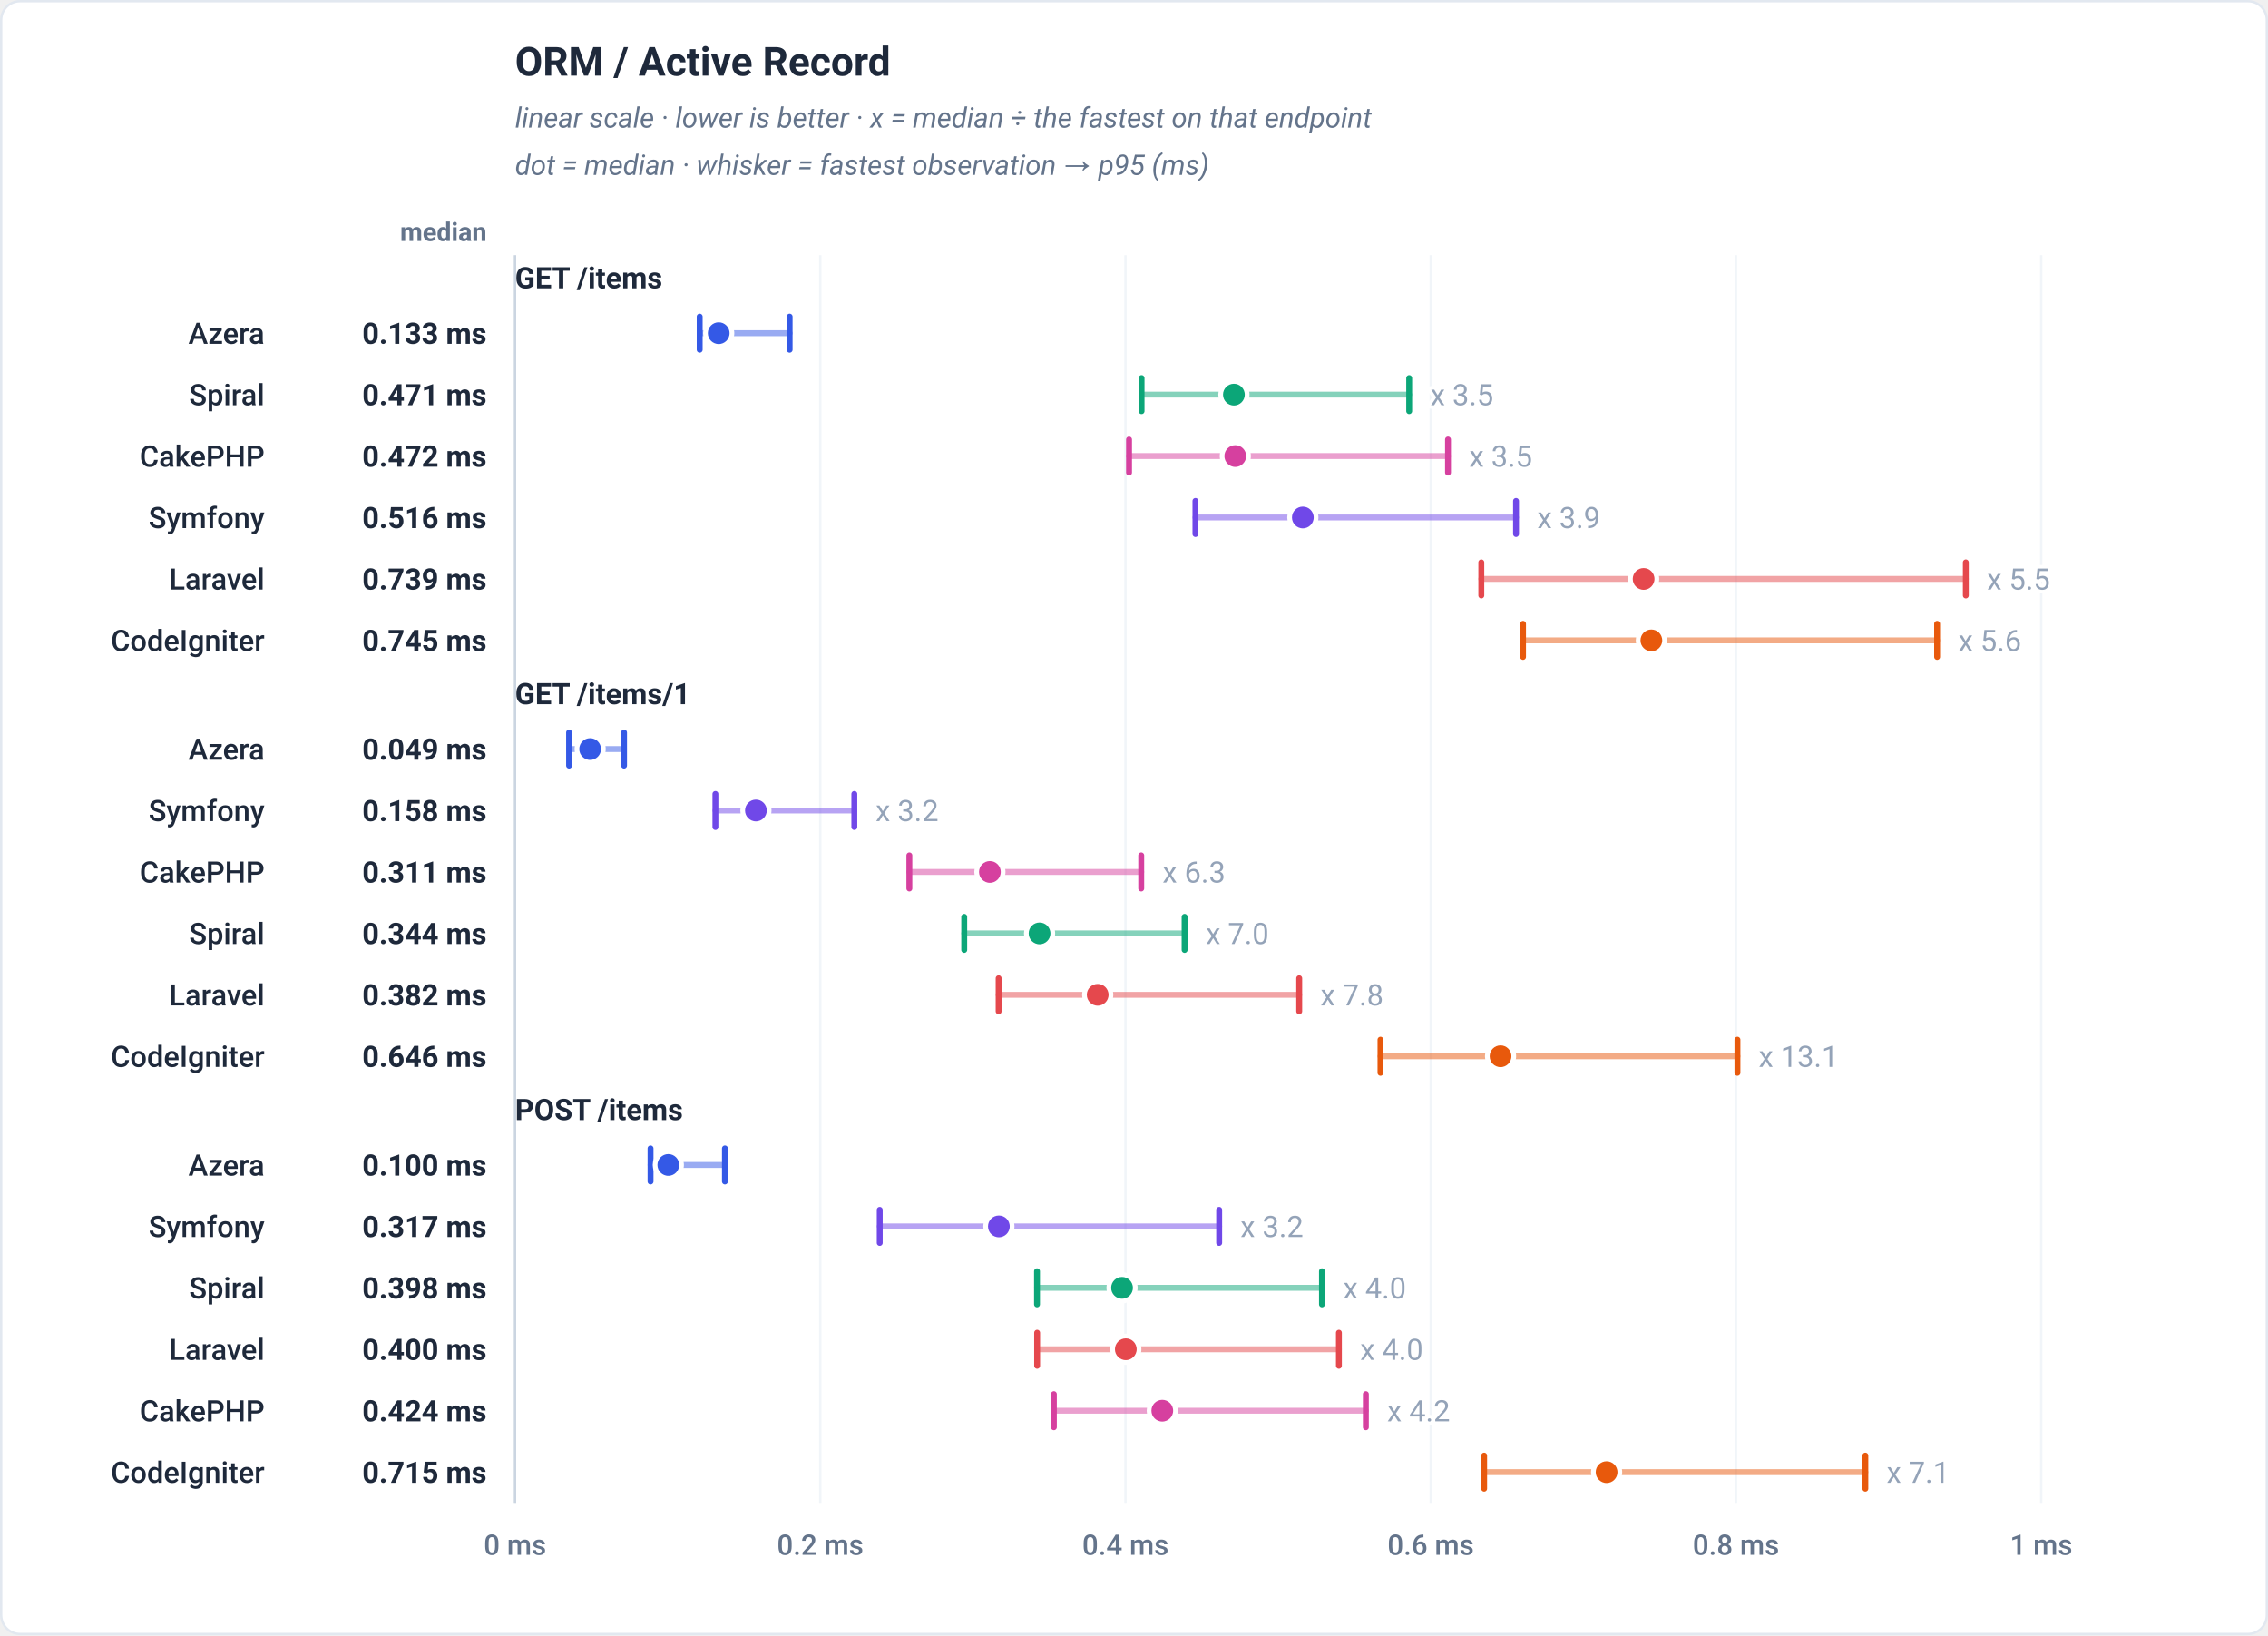
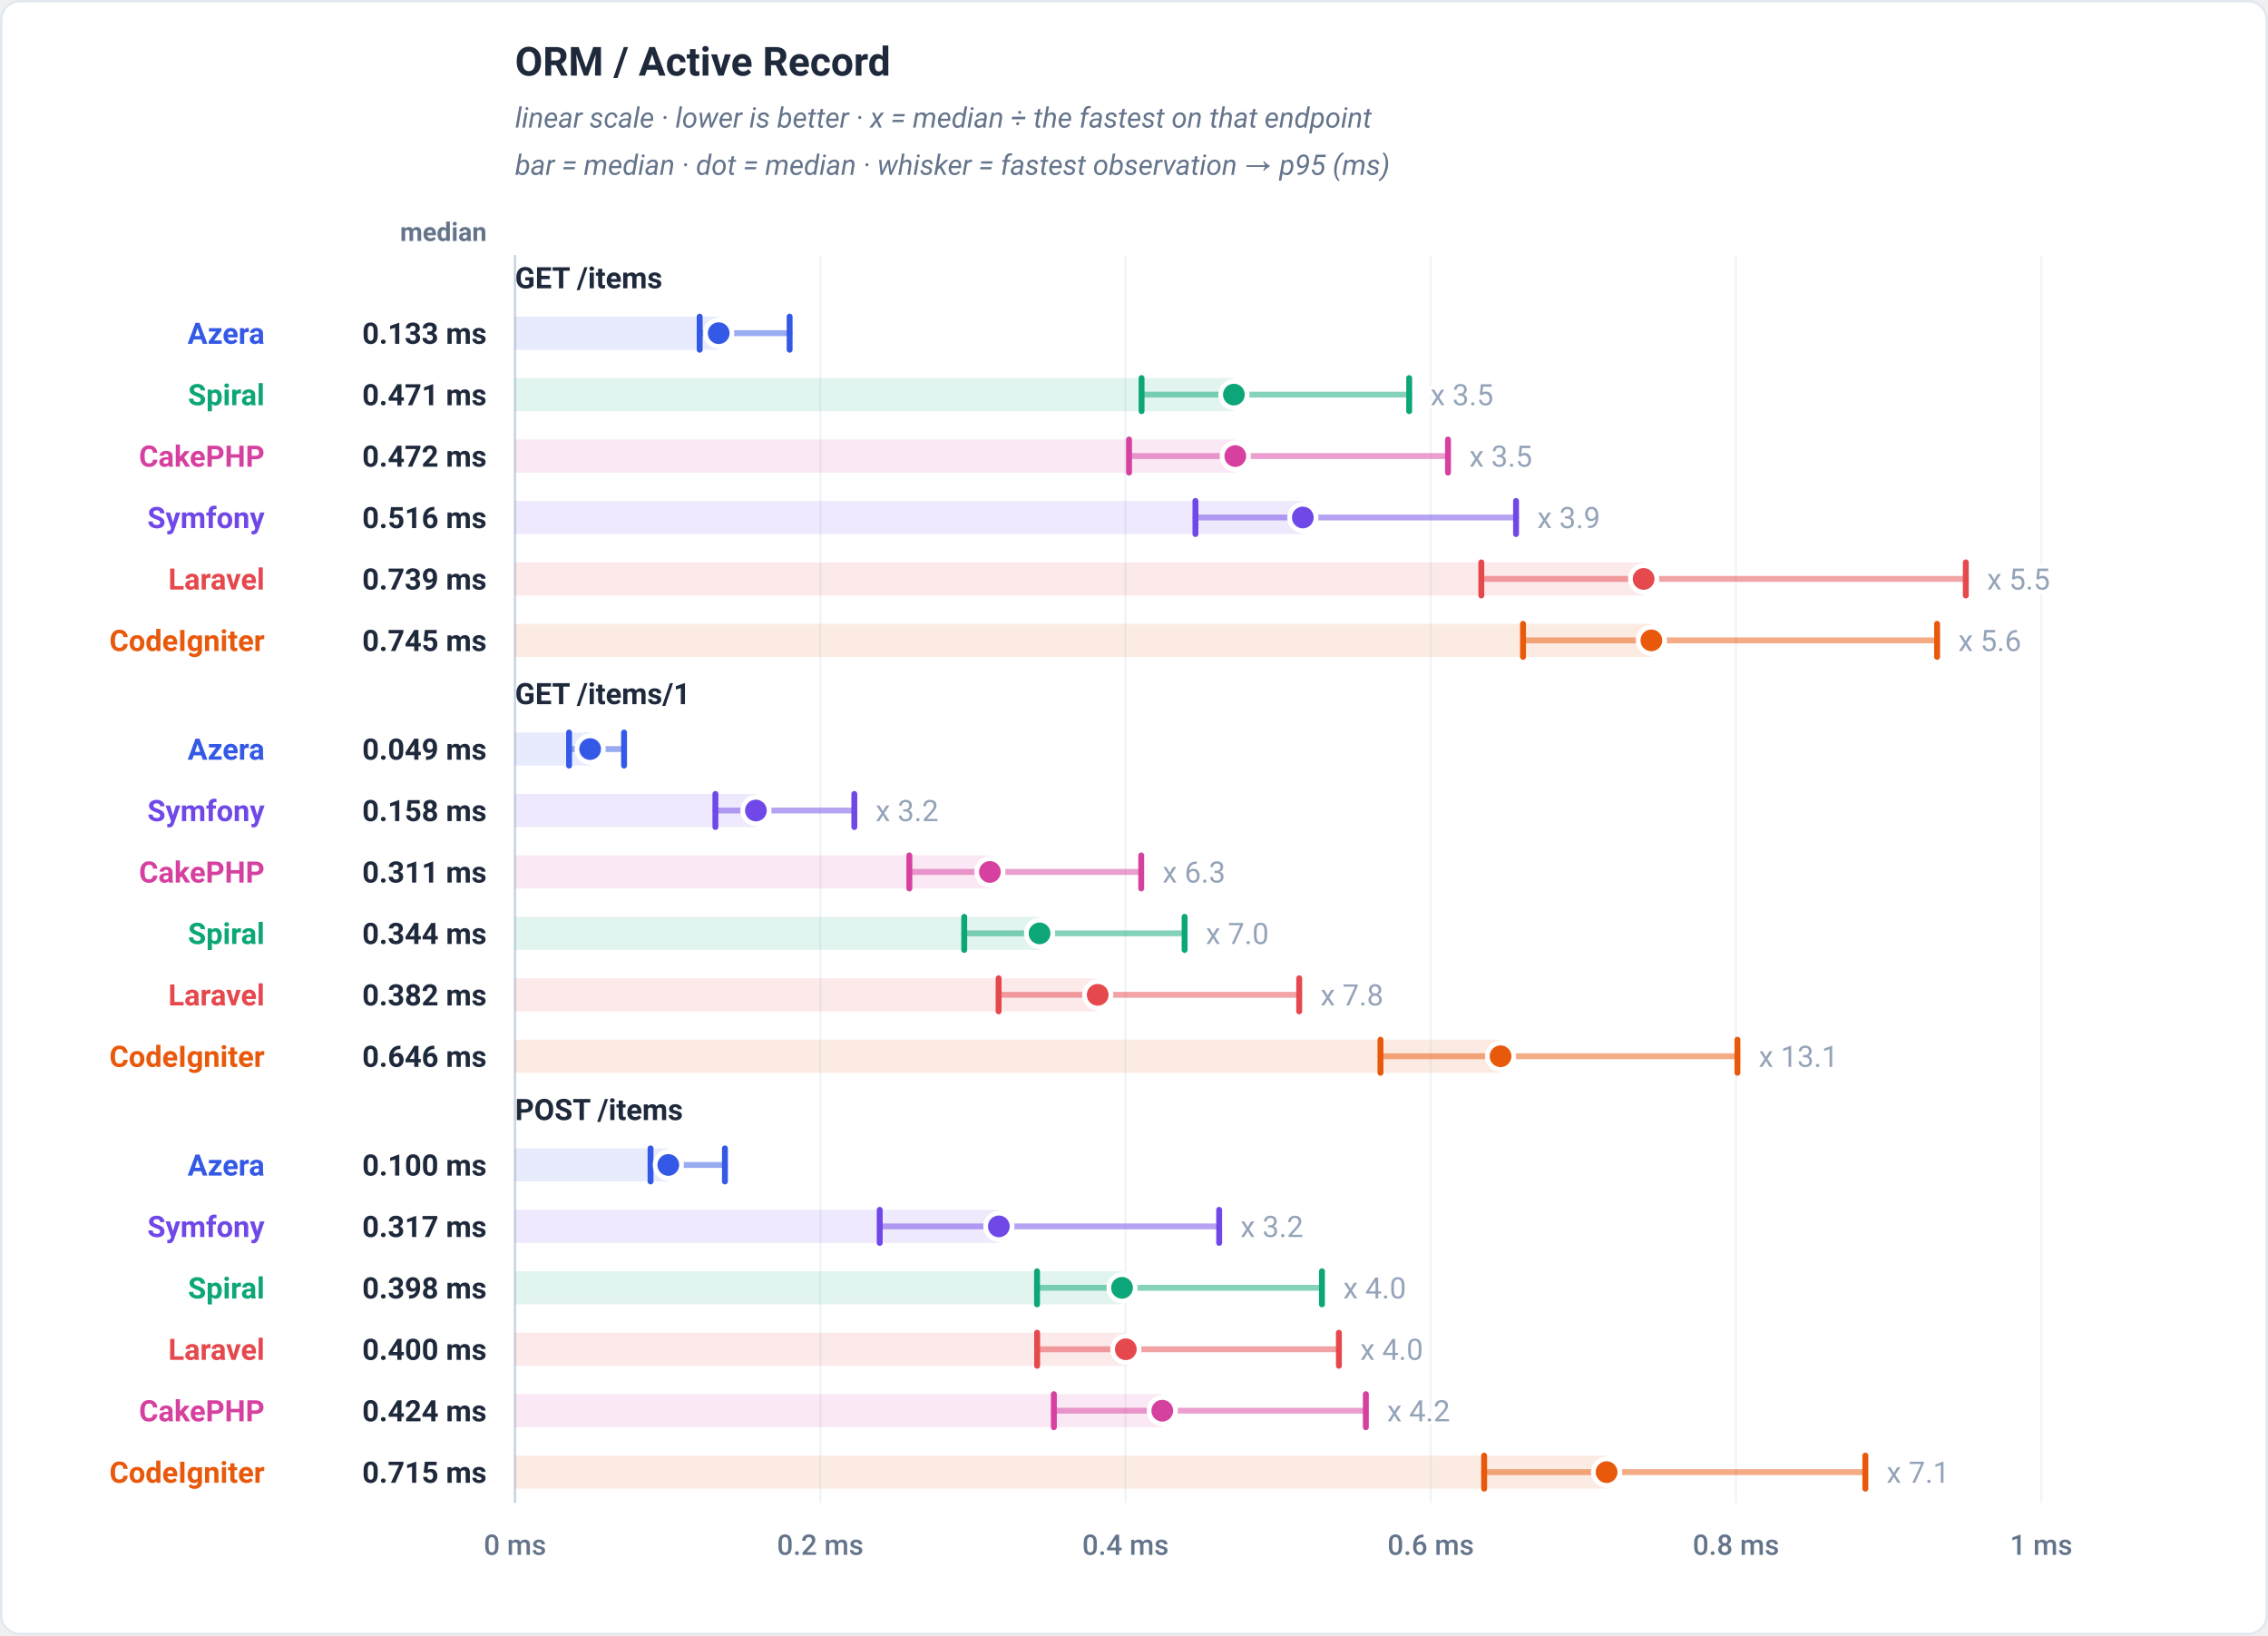
<svg xmlns="http://www.w3.org/2000/svg" viewBox="0 0 960 692" width="960" height="692" role="img" font-family="-apple-system,BlinkMacSystemFont,'Segoe UI',Roboto,Helvetica,Arial,sans-serif">
  <rect x="0.5" y="0.5" width="959" height="691" rx="8" fill="#ffffff" stroke="#e2e8f0" />
  <text x="218" y="32" font-family="-apple-system,BlinkMacSystemFont,'Segoe UI',Roboto,Helvetica,Arial,sans-serif" font-size="17" font-weight="700" fill="#1e293b" text-anchor="start">ORM / Active Record</text>
  <text x="218" y="54" font-family="-apple-system,BlinkMacSystemFont,'Segoe UI',Roboto,Helvetica,Arial,sans-serif" font-size="12" font-weight="400" fill="#64748b" text-anchor="start" font-style="italic">linear scale · lower is better · x = median ÷ the fastest on that endpoint</text>
-   <text x="218" y="74" font-family="-apple-system,BlinkMacSystemFont,'Segoe UI',Roboto,Helvetica,Arial,sans-serif" font-size="12" font-weight="400" fill="#64748b" text-anchor="start" font-style="italic">dot = median · whisker = fastest observation → p95 (ms)</text>
+   <text x="218" y="74" font-family="-apple-system,BlinkMacSystemFont,'Segoe UI',Roboto,Helvetica,Arial,sans-serif" font-size="12" font-weight="400" fill="#64748b" text-anchor="start" font-style="italic">bar = median · dot = median · whisker = fastest observation → p95 (ms)</text>
  <text x="206" y="102" font-family="-apple-system,BlinkMacSystemFont,'Segoe UI',Roboto,Helvetica,Arial,sans-serif" font-size="11" font-weight="600" fill="#64748b" text-anchor="end">median</text>
  <line x1="218" y1="108" x2="218" y2="636" stroke="#f1f5f9" stroke-width="1" />
  <text x="218" y="658" font-family="-apple-system,BlinkMacSystemFont,'Segoe UI',Roboto,Helvetica,Arial,sans-serif" font-size="12" font-weight="500" fill="#64748b" text-anchor="middle">0 ms</text>
  <line x1="347.2" y1="108" x2="347.2" y2="636" stroke="#f1f5f9" stroke-width="1" />
  <text x="347.2" y="658" font-family="-apple-system,BlinkMacSystemFont,'Segoe UI',Roboto,Helvetica,Arial,sans-serif" font-size="12" font-weight="500" fill="#64748b" text-anchor="middle">0.2 ms</text>
  <line x1="476.4" y1="108" x2="476.4" y2="636" stroke="#f1f5f9" stroke-width="1" />
  <text x="476.4" y="658" font-family="-apple-system,BlinkMacSystemFont,'Segoe UI',Roboto,Helvetica,Arial,sans-serif" font-size="12" font-weight="500" fill="#64748b" text-anchor="middle">0.4 ms</text>
  <line x1="605.6" y1="108" x2="605.6" y2="636" stroke="#f1f5f9" stroke-width="1" />
  <text x="605.6" y="658" font-family="-apple-system,BlinkMacSystemFont,'Segoe UI',Roboto,Helvetica,Arial,sans-serif" font-size="12" font-weight="500" fill="#64748b" text-anchor="middle">0.6 ms</text>
  <line x1="734.8" y1="108" x2="734.8" y2="636" stroke="#f1f5f9" stroke-width="1" />
  <text x="734.8" y="658" font-family="-apple-system,BlinkMacSystemFont,'Segoe UI',Roboto,Helvetica,Arial,sans-serif" font-size="12" font-weight="500" fill="#64748b" text-anchor="middle">0.8 ms</text>
  <line x1="864" y1="108" x2="864" y2="636" stroke="#f1f5f9" stroke-width="1" />
  <text x="864" y="658" font-family="-apple-system,BlinkMacSystemFont,'Segoe UI',Roboto,Helvetica,Arial,sans-serif" font-size="12" font-weight="500" fill="#64748b" text-anchor="middle">1 ms</text>
  <line x1="218" y1="108" x2="218" y2="636" stroke="#cbd5e1" stroke-width="1" />
  <text x="218" y="122" font-family="-apple-system,BlinkMacSystemFont,'Segoe UI',Roboto,Helvetica,Arial,sans-serif" font-size="12.5" font-weight="700" fill="#1e293b" text-anchor="start">GET /items</text>
-   <line x1="296.16" y1="141" x2="334.23" y2="141" stroke="#3459e6" stroke-width="2.5" stroke-linecap="round" stroke-opacity="0.5" />
+   <rect x="218" y="134" width="86.21" height="14" fill="#3459e6" fill-opacity="0.12" />
+   <line x1="296.16" y1="141" x2="334.23" y2="141" stroke="#3459e6" stroke-width="2.5" stroke-linecap="round" opacity="0.5" />
  <line x1="296.16" y1="134" x2="296.16" y2="148" stroke="#3459e6" stroke-width="2.5" stroke-linecap="round" />
  <line x1="334.23" y1="134" x2="334.23" y2="148" stroke="#3459e6" stroke-width="2.5" stroke-linecap="round" />
  <circle cx="304.21" cy="141" r="5.6" fill="#3459e6" stroke="#ffffff" stroke-width="2" />
-   <text x="112" y="145.5" font-family="-apple-system,BlinkMacSystemFont,'Segoe UI',Roboto,Helvetica,Arial,sans-serif" font-size="12.5" font-weight="500" fill="#1e293b" text-anchor="end">Azera</text>
+   <text x="112" y="145.5" font-family="-apple-system,BlinkMacSystemFont,'Segoe UI',Roboto,Helvetica,Arial,sans-serif" font-size="12.5" font-weight="700" fill="#3459e6" text-anchor="end">Azera</text>
  <text x="206" y="145.5" font-family="-apple-system,BlinkMacSystemFont,'Segoe UI',Roboto,Helvetica,Arial,sans-serif" font-size="12.5" font-weight="700" fill="#1e293b" text-anchor="end">0.133 ms</text>
-   <line x1="483.2" y1="167" x2="596.48" y2="167" stroke="#0ca678" stroke-width="2.5" stroke-linecap="round" stroke-opacity="0.5" />
+   <rect x="218" y="160" width="304.28" height="14" fill="#0ca678" fill-opacity="0.12" />
+   <line x1="483.2" y1="167" x2="596.48" y2="167" stroke="#0ca678" stroke-width="2.5" stroke-linecap="round" opacity="0.5" />
  <line x1="483.2" y1="160" x2="483.2" y2="174" stroke="#0ca678" stroke-width="2.5" stroke-linecap="round" />
  <line x1="596.48" y1="160" x2="596.48" y2="174" stroke="#0ca678" stroke-width="2.5" stroke-linecap="round" />
  <circle cx="522.28" cy="167" r="5.6" fill="#0ca678" stroke="#ffffff" stroke-width="2" />
  <text x="605.48" y="171.5" font-family="-apple-system,BlinkMacSystemFont,'Segoe UI',Roboto,Helvetica,Arial,sans-serif" font-size="12.5" font-weight="400" fill="#94a3b8" text-anchor="start" stroke="#ffffff" stroke-width="3" paint-order="stroke" stroke-linejoin="round">x 3.5</text>
-   <text x="112" y="171.5" font-family="-apple-system,BlinkMacSystemFont,'Segoe UI',Roboto,Helvetica,Arial,sans-serif" font-size="12.5" font-weight="500" fill="#1e293b" text-anchor="end">Spiral</text>
+   <text x="112" y="171.5" font-family="-apple-system,BlinkMacSystemFont,'Segoe UI',Roboto,Helvetica,Arial,sans-serif" font-size="12.5" font-weight="700" fill="#0ca678" text-anchor="end">Spiral</text>
  <text x="206" y="171.5" font-family="-apple-system,BlinkMacSystemFont,'Segoe UI',Roboto,Helvetica,Arial,sans-serif" font-size="12.5" font-weight="700" fill="#1e293b" text-anchor="end">0.471 ms</text>
-   <line x1="477.9" y1="193" x2="612.91" y2="193" stroke="#d6409f" stroke-width="2.5" stroke-linecap="round" stroke-opacity="0.5" />
+   <rect x="218" y="186" width="304.87" height="14" fill="#d6409f" fill-opacity="0.12" />
+   <line x1="477.9" y1="193" x2="612.91" y2="193" stroke="#d6409f" stroke-width="2.5" stroke-linecap="round" opacity="0.5" />
  <line x1="477.9" y1="186" x2="477.9" y2="200" stroke="#d6409f" stroke-width="2.5" stroke-linecap="round" />
  <line x1="612.91" y1="186" x2="612.91" y2="200" stroke="#d6409f" stroke-width="2.5" stroke-linecap="round" />
  <circle cx="522.87" cy="193" r="5.6" fill="#d6409f" stroke="#ffffff" stroke-width="2" />
  <text x="621.91" y="197.5" font-family="-apple-system,BlinkMacSystemFont,'Segoe UI',Roboto,Helvetica,Arial,sans-serif" font-size="12.5" font-weight="400" fill="#94a3b8" text-anchor="start" stroke="#ffffff" stroke-width="3" paint-order="stroke" stroke-linejoin="round">x 3.5</text>
-   <text x="112" y="197.5" font-family="-apple-system,BlinkMacSystemFont,'Segoe UI',Roboto,Helvetica,Arial,sans-serif" font-size="12.5" font-weight="500" fill="#1e293b" text-anchor="end">CakePHP</text>
+   <text x="112" y="197.5" font-family="-apple-system,BlinkMacSystemFont,'Segoe UI',Roboto,Helvetica,Arial,sans-serif" font-size="12.5" font-weight="700" fill="#d6409f" text-anchor="end">CakePHP</text>
  <text x="206" y="197.5" font-family="-apple-system,BlinkMacSystemFont,'Segoe UI',Roboto,Helvetica,Arial,sans-serif" font-size="12.5" font-weight="700" fill="#1e293b" text-anchor="end">0.472 ms</text>
-   <line x1="506.01" y1="219" x2="641.71" y2="219" stroke="#7048e8" stroke-width="2.5" stroke-linecap="round" stroke-opacity="0.5" />
+   <rect x="218" y="212" width="333.46" height="14" fill="#7048e8" fill-opacity="0.12" />
+   <line x1="506.01" y1="219" x2="641.71" y2="219" stroke="#7048e8" stroke-width="2.5" stroke-linecap="round" opacity="0.5" />
  <line x1="506.01" y1="212" x2="506.01" y2="226" stroke="#7048e8" stroke-width="2.5" stroke-linecap="round" />
  <line x1="641.71" y1="212" x2="641.71" y2="226" stroke="#7048e8" stroke-width="2.5" stroke-linecap="round" />
  <circle cx="551.46" cy="219" r="5.6" fill="#7048e8" stroke="#ffffff" stroke-width="2" />
  <text x="650.71" y="223.5" font-family="-apple-system,BlinkMacSystemFont,'Segoe UI',Roboto,Helvetica,Arial,sans-serif" font-size="12.5" font-weight="400" fill="#94a3b8" text-anchor="start" stroke="#ffffff" stroke-width="3" paint-order="stroke" stroke-linejoin="round">x 3.9</text>
-   <text x="112" y="223.5" font-family="-apple-system,BlinkMacSystemFont,'Segoe UI',Roboto,Helvetica,Arial,sans-serif" font-size="12.5" font-weight="500" fill="#1e293b" text-anchor="end">Symfony</text>
+   <text x="112" y="223.5" font-family="-apple-system,BlinkMacSystemFont,'Segoe UI',Roboto,Helvetica,Arial,sans-serif" font-size="12.5" font-weight="700" fill="#7048e8" text-anchor="end">Symfony</text>
  <text x="206" y="223.5" font-family="-apple-system,BlinkMacSystemFont,'Segoe UI',Roboto,Helvetica,Arial,sans-serif" font-size="12.5" font-weight="700" fill="#1e293b" text-anchor="end">0.516 ms</text>
-   <line x1="627.01" y1="245" x2="832.09" y2="245" stroke="#e5484d" stroke-width="2.5" stroke-linecap="round" stroke-opacity="0.5" />
+   <rect x="218" y="238" width="477.71" height="14" fill="#e5484d" fill-opacity="0.12" />
+   <line x1="627.01" y1="245" x2="832.09" y2="245" stroke="#e5484d" stroke-width="2.5" stroke-linecap="round" opacity="0.5" />
  <line x1="627.01" y1="238" x2="627.01" y2="252" stroke="#e5484d" stroke-width="2.5" stroke-linecap="round" />
  <line x1="832.09" y1="238" x2="832.09" y2="252" stroke="#e5484d" stroke-width="2.5" stroke-linecap="round" />
  <circle cx="695.71" cy="245" r="5.6" fill="#e5484d" stroke="#ffffff" stroke-width="2" />
  <text x="841.09" y="249.5" font-family="-apple-system,BlinkMacSystemFont,'Segoe UI',Roboto,Helvetica,Arial,sans-serif" font-size="12.5" font-weight="400" fill="#94a3b8" text-anchor="start" stroke="#ffffff" stroke-width="3" paint-order="stroke" stroke-linejoin="round">x 5.5</text>
-   <text x="112" y="249.5" font-family="-apple-system,BlinkMacSystemFont,'Segoe UI',Roboto,Helvetica,Arial,sans-serif" font-size="12.5" font-weight="500" fill="#1e293b" text-anchor="end">Laravel</text>
+   <text x="112" y="249.5" font-family="-apple-system,BlinkMacSystemFont,'Segoe UI',Roboto,Helvetica,Arial,sans-serif" font-size="12.5" font-weight="700" fill="#e5484d" text-anchor="end">Laravel</text>
  <text x="206" y="249.5" font-family="-apple-system,BlinkMacSystemFont,'Segoe UI',Roboto,Helvetica,Arial,sans-serif" font-size="12.5" font-weight="700" fill="#1e293b" text-anchor="end">0.739 ms</text>
-   <line x1="644.67" y1="271" x2="819.94" y2="271" stroke="#e8590c" stroke-width="2.5" stroke-linecap="round" stroke-opacity="0.5" />
+   <rect x="218" y="264" width="480.99" height="14" fill="#e8590c" fill-opacity="0.12" />
+   <line x1="644.67" y1="271" x2="819.94" y2="271" stroke="#e8590c" stroke-width="2.5" stroke-linecap="round" opacity="0.5" />
  <line x1="644.67" y1="264" x2="644.67" y2="278" stroke="#e8590c" stroke-width="2.5" stroke-linecap="round" />
  <line x1="819.94" y1="264" x2="819.94" y2="278" stroke="#e8590c" stroke-width="2.5" stroke-linecap="round" />
  <circle cx="698.99" cy="271" r="5.6" fill="#e8590c" stroke="#ffffff" stroke-width="2" />
  <text x="828.94" y="275.5" font-family="-apple-system,BlinkMacSystemFont,'Segoe UI',Roboto,Helvetica,Arial,sans-serif" font-size="12.5" font-weight="400" fill="#94a3b8" text-anchor="start" stroke="#ffffff" stroke-width="3" paint-order="stroke" stroke-linejoin="round">x 5.6</text>
-   <text x="112" y="275.5" font-family="-apple-system,BlinkMacSystemFont,'Segoe UI',Roboto,Helvetica,Arial,sans-serif" font-size="12.5" font-weight="500" fill="#1e293b" text-anchor="end">CodeIgniter</text>
+   <text x="112" y="275.5" font-family="-apple-system,BlinkMacSystemFont,'Segoe UI',Roboto,Helvetica,Arial,sans-serif" font-size="12.5" font-weight="700" fill="#e8590c" text-anchor="end">CodeIgniter</text>
  <text x="206" y="275.5" font-family="-apple-system,BlinkMacSystemFont,'Segoe UI',Roboto,Helvetica,Arial,sans-serif" font-size="12.5" font-weight="700" fill="#1e293b" text-anchor="end">0.745 ms</text>
  <text x="218" y="298" font-family="-apple-system,BlinkMacSystemFont,'Segoe UI',Roboto,Helvetica,Arial,sans-serif" font-size="12.5" font-weight="700" fill="#1e293b" text-anchor="start">GET /items/1</text>
-   <line x1="240.88" y1="317" x2="264.15" y2="317" stroke="#3459e6" stroke-width="2.5" stroke-linecap="round" stroke-opacity="0.5" />
+   <rect x="218" y="310" width="31.79" height="14" fill="#3459e6" fill-opacity="0.12" />
+   <line x1="240.88" y1="317" x2="264.15" y2="317" stroke="#3459e6" stroke-width="2.5" stroke-linecap="round" opacity="0.5" />
  <line x1="240.88" y1="310" x2="240.88" y2="324" stroke="#3459e6" stroke-width="2.5" stroke-linecap="round" />
  <line x1="264.15" y1="310" x2="264.15" y2="324" stroke="#3459e6" stroke-width="2.5" stroke-linecap="round" />
  <circle cx="249.79" cy="317" r="5.6" fill="#3459e6" stroke="#ffffff" stroke-width="2" />
-   <text x="112" y="321.5" font-family="-apple-system,BlinkMacSystemFont,'Segoe UI',Roboto,Helvetica,Arial,sans-serif" font-size="12.5" font-weight="500" fill="#1e293b" text-anchor="end">Azera</text>
+   <text x="112" y="321.5" font-family="-apple-system,BlinkMacSystemFont,'Segoe UI',Roboto,Helvetica,Arial,sans-serif" font-size="12.5" font-weight="700" fill="#3459e6" text-anchor="end">Azera</text>
  <text x="206" y="321.5" font-family="-apple-system,BlinkMacSystemFont,'Segoe UI',Roboto,Helvetica,Arial,sans-serif" font-size="12.5" font-weight="700" fill="#1e293b" text-anchor="end">0.049 ms</text>
-   <line x1="302.82" y1="343" x2="361.62" y2="343" stroke="#7048e8" stroke-width="2.5" stroke-linecap="round" stroke-opacity="0.5" />
+   <rect x="218" y="336" width="101.96" height="14" fill="#7048e8" fill-opacity="0.12" />
+   <line x1="302.82" y1="343" x2="361.62" y2="343" stroke="#7048e8" stroke-width="2.5" stroke-linecap="round" opacity="0.5" />
  <line x1="302.82" y1="336" x2="302.82" y2="350" stroke="#7048e8" stroke-width="2.5" stroke-linecap="round" />
  <line x1="361.62" y1="336" x2="361.62" y2="350" stroke="#7048e8" stroke-width="2.5" stroke-linecap="round" />
  <circle cx="319.96" cy="343" r="5.6" fill="#7048e8" stroke="#ffffff" stroke-width="2" />
  <text x="370.62" y="347.5" font-family="-apple-system,BlinkMacSystemFont,'Segoe UI',Roboto,Helvetica,Arial,sans-serif" font-size="12.5" font-weight="400" fill="#94a3b8" text-anchor="start" stroke="#ffffff" stroke-width="3" paint-order="stroke" stroke-linejoin="round">x 3.2</text>
-   <text x="112" y="347.5" font-family="-apple-system,BlinkMacSystemFont,'Segoe UI',Roboto,Helvetica,Arial,sans-serif" font-size="12.5" font-weight="500" fill="#1e293b" text-anchor="end">Symfony</text>
+   <text x="112" y="347.5" font-family="-apple-system,BlinkMacSystemFont,'Segoe UI',Roboto,Helvetica,Arial,sans-serif" font-size="12.5" font-weight="700" fill="#7048e8" text-anchor="end">Symfony</text>
  <text x="206" y="347.5" font-family="-apple-system,BlinkMacSystemFont,'Segoe UI',Roboto,Helvetica,Arial,sans-serif" font-size="12.5" font-weight="700" fill="#1e293b" text-anchor="end">0.158 ms</text>
-   <line x1="384.91" y1="369" x2="483.06" y2="369" stroke="#d6409f" stroke-width="2.5" stroke-linecap="round" stroke-opacity="0.5" />
+   <rect x="218" y="362" width="201" height="14" fill="#d6409f" fill-opacity="0.12" />
+   <line x1="384.91" y1="369" x2="483.06" y2="369" stroke="#d6409f" stroke-width="2.5" stroke-linecap="round" opacity="0.5" />
  <line x1="384.91" y1="362" x2="384.91" y2="376" stroke="#d6409f" stroke-width="2.5" stroke-linecap="round" />
  <line x1="483.06" y1="362" x2="483.06" y2="376" stroke="#d6409f" stroke-width="2.5" stroke-linecap="round" />
  <circle cx="419" cy="369" r="5.6" fill="#d6409f" stroke="#ffffff" stroke-width="2" />
  <text x="492.06" y="373.5" font-family="-apple-system,BlinkMacSystemFont,'Segoe UI',Roboto,Helvetica,Arial,sans-serif" font-size="12.5" font-weight="400" fill="#94a3b8" text-anchor="start" stroke="#ffffff" stroke-width="3" paint-order="stroke" stroke-linejoin="round">x 6.3</text>
-   <text x="112" y="373.5" font-family="-apple-system,BlinkMacSystemFont,'Segoe UI',Roboto,Helvetica,Arial,sans-serif" font-size="12.5" font-weight="500" fill="#1e293b" text-anchor="end">CakePHP</text>
+   <text x="112" y="373.5" font-family="-apple-system,BlinkMacSystemFont,'Segoe UI',Roboto,Helvetica,Arial,sans-serif" font-size="12.5" font-weight="700" fill="#d6409f" text-anchor="end">CakePHP</text>
  <text x="206" y="373.5" font-family="-apple-system,BlinkMacSystemFont,'Segoe UI',Roboto,Helvetica,Arial,sans-serif" font-size="12.5" font-weight="700" fill="#1e293b" text-anchor="end">0.311 ms</text>
-   <line x1="408.14" y1="395" x2="501.42" y2="395" stroke="#0ca678" stroke-width="2.5" stroke-linecap="round" stroke-opacity="0.5" />
+   <rect x="218" y="388" width="222.02" height="14" fill="#0ca678" fill-opacity="0.12" />
+   <line x1="408.14" y1="395" x2="501.42" y2="395" stroke="#0ca678" stroke-width="2.5" stroke-linecap="round" opacity="0.5" />
  <line x1="408.14" y1="388" x2="408.14" y2="402" stroke="#0ca678" stroke-width="2.5" stroke-linecap="round" />
  <line x1="501.42" y1="388" x2="501.42" y2="402" stroke="#0ca678" stroke-width="2.5" stroke-linecap="round" />
  <circle cx="440.02" cy="395" r="5.6" fill="#0ca678" stroke="#ffffff" stroke-width="2" />
  <text x="510.42" y="399.5" font-family="-apple-system,BlinkMacSystemFont,'Segoe UI',Roboto,Helvetica,Arial,sans-serif" font-size="12.5" font-weight="400" fill="#94a3b8" text-anchor="start" stroke="#ffffff" stroke-width="3" paint-order="stroke" stroke-linejoin="round">x 7.0</text>
-   <text x="112" y="399.5" font-family="-apple-system,BlinkMacSystemFont,'Segoe UI',Roboto,Helvetica,Arial,sans-serif" font-size="12.5" font-weight="500" fill="#1e293b" text-anchor="end">Spiral</text>
+   <text x="112" y="399.5" font-family="-apple-system,BlinkMacSystemFont,'Segoe UI',Roboto,Helvetica,Arial,sans-serif" font-size="12.5" font-weight="700" fill="#0ca678" text-anchor="end">Spiral</text>
  <text x="206" y="399.5" font-family="-apple-system,BlinkMacSystemFont,'Segoe UI',Roboto,Helvetica,Arial,sans-serif" font-size="12.5" font-weight="700" fill="#1e293b" text-anchor="end">0.344 ms</text>
-   <line x1="422.7" y1="421" x2="549.93" y2="421" stroke="#e5484d" stroke-width="2.5" stroke-linecap="round" stroke-opacity="0.5" />
+   <rect x="218" y="414" width="246.63" height="14" fill="#e5484d" fill-opacity="0.12" />
+   <line x1="422.7" y1="421" x2="549.93" y2="421" stroke="#e5484d" stroke-width="2.5" stroke-linecap="round" opacity="0.5" />
  <line x1="422.7" y1="414" x2="422.7" y2="428" stroke="#e5484d" stroke-width="2.5" stroke-linecap="round" />
  <line x1="549.93" y1="414" x2="549.93" y2="428" stroke="#e5484d" stroke-width="2.5" stroke-linecap="round" />
  <circle cx="464.63" cy="421" r="5.6" fill="#e5484d" stroke="#ffffff" stroke-width="2" />
  <text x="558.93" y="425.5" font-family="-apple-system,BlinkMacSystemFont,'Segoe UI',Roboto,Helvetica,Arial,sans-serif" font-size="12.5" font-weight="400" fill="#94a3b8" text-anchor="start" stroke="#ffffff" stroke-width="3" paint-order="stroke" stroke-linejoin="round">x 7.8</text>
-   <text x="112" y="425.5" font-family="-apple-system,BlinkMacSystemFont,'Segoe UI',Roboto,Helvetica,Arial,sans-serif" font-size="12.5" font-weight="500" fill="#1e293b" text-anchor="end">Laravel</text>
+   <text x="112" y="425.5" font-family="-apple-system,BlinkMacSystemFont,'Segoe UI',Roboto,Helvetica,Arial,sans-serif" font-size="12.5" font-weight="700" fill="#e5484d" text-anchor="end">Laravel</text>
  <text x="206" y="425.5" font-family="-apple-system,BlinkMacSystemFont,'Segoe UI',Roboto,Helvetica,Arial,sans-serif" font-size="12.5" font-weight="700" fill="#1e293b" text-anchor="end">0.382 ms</text>
-   <line x1="584.33" y1="447" x2="735.42" y2="447" stroke="#e8590c" stroke-width="2.5" stroke-linecap="round" stroke-opacity="0.5" />
+   <rect x="218" y="440" width="417.15" height="14" fill="#e8590c" fill-opacity="0.12" />
+   <line x1="584.33" y1="447" x2="735.42" y2="447" stroke="#e8590c" stroke-width="2.5" stroke-linecap="round" opacity="0.5" />
  <line x1="584.33" y1="440" x2="584.33" y2="454" stroke="#e8590c" stroke-width="2.5" stroke-linecap="round" />
  <line x1="735.42" y1="440" x2="735.42" y2="454" stroke="#e8590c" stroke-width="2.5" stroke-linecap="round" />
  <circle cx="635.15" cy="447" r="5.6" fill="#e8590c" stroke="#ffffff" stroke-width="2" />
  <text x="744.42" y="451.5" font-family="-apple-system,BlinkMacSystemFont,'Segoe UI',Roboto,Helvetica,Arial,sans-serif" font-size="12.5" font-weight="400" fill="#94a3b8" text-anchor="start" stroke="#ffffff" stroke-width="3" paint-order="stroke" stroke-linejoin="round">x 13.1</text>
-   <text x="112" y="451.5" font-family="-apple-system,BlinkMacSystemFont,'Segoe UI',Roboto,Helvetica,Arial,sans-serif" font-size="12.5" font-weight="500" fill="#1e293b" text-anchor="end">CodeIgniter</text>
+   <text x="112" y="451.5" font-family="-apple-system,BlinkMacSystemFont,'Segoe UI',Roboto,Helvetica,Arial,sans-serif" font-size="12.5" font-weight="700" fill="#e8590c" text-anchor="end">CodeIgniter</text>
  <text x="206" y="451.5" font-family="-apple-system,BlinkMacSystemFont,'Segoe UI',Roboto,Helvetica,Arial,sans-serif" font-size="12.5" font-weight="700" fill="#1e293b" text-anchor="end">0.646 ms</text>
  <text x="218" y="474" font-family="-apple-system,BlinkMacSystemFont,'Segoe UI',Roboto,Helvetica,Arial,sans-serif" font-size="12.5" font-weight="700" fill="#1e293b" text-anchor="start">POST /items</text>
-   <line x1="275.36" y1="493" x2="306.85" y2="493" stroke="#3459e6" stroke-width="2.5" stroke-linecap="round" stroke-opacity="0.5" />
+   <rect x="218" y="486" width="64.88" height="14" fill="#3459e6" fill-opacity="0.12" />
+   <line x1="275.36" y1="493" x2="306.85" y2="493" stroke="#3459e6" stroke-width="2.5" stroke-linecap="round" opacity="0.5" />
  <line x1="275.36" y1="486" x2="275.36" y2="500" stroke="#3459e6" stroke-width="2.5" stroke-linecap="round" />
  <line x1="306.85" y1="486" x2="306.85" y2="500" stroke="#3459e6" stroke-width="2.5" stroke-linecap="round" />
  <circle cx="282.88" cy="493" r="5.6" fill="#3459e6" stroke="#ffffff" stroke-width="2" />
-   <text x="112" y="497.5" font-family="-apple-system,BlinkMacSystemFont,'Segoe UI',Roboto,Helvetica,Arial,sans-serif" font-size="12.5" font-weight="500" fill="#1e293b" text-anchor="end">Azera</text>
+   <text x="112" y="497.5" font-family="-apple-system,BlinkMacSystemFont,'Segoe UI',Roboto,Helvetica,Arial,sans-serif" font-size="12.5" font-weight="700" fill="#3459e6" text-anchor="end">Azera</text>
  <text x="206" y="497.5" font-family="-apple-system,BlinkMacSystemFont,'Segoe UI',Roboto,Helvetica,Arial,sans-serif" font-size="12.5" font-weight="700" fill="#1e293b" text-anchor="end">0.100 ms</text>
-   <line x1="372.37" y1="519" x2="516.05" y2="519" stroke="#7048e8" stroke-width="2.5" stroke-linecap="round" stroke-opacity="0.5" />
+   <rect x="218" y="512" width="204.8" height="14" fill="#7048e8" fill-opacity="0.12" />
+   <line x1="372.37" y1="519" x2="516.05" y2="519" stroke="#7048e8" stroke-width="2.5" stroke-linecap="round" opacity="0.5" />
  <line x1="372.37" y1="512" x2="372.37" y2="526" stroke="#7048e8" stroke-width="2.5" stroke-linecap="round" />
  <line x1="516.05" y1="512" x2="516.05" y2="526" stroke="#7048e8" stroke-width="2.5" stroke-linecap="round" />
  <circle cx="422.8" cy="519" r="5.6" fill="#7048e8" stroke="#ffffff" stroke-width="2" />
  <text x="525.05" y="523.5" font-family="-apple-system,BlinkMacSystemFont,'Segoe UI',Roboto,Helvetica,Arial,sans-serif" font-size="12.5" font-weight="400" fill="#94a3b8" text-anchor="start" stroke="#ffffff" stroke-width="3" paint-order="stroke" stroke-linejoin="round">x 3.2</text>
-   <text x="112" y="523.5" font-family="-apple-system,BlinkMacSystemFont,'Segoe UI',Roboto,Helvetica,Arial,sans-serif" font-size="12.5" font-weight="500" fill="#1e293b" text-anchor="end">Symfony</text>
+   <text x="112" y="523.5" font-family="-apple-system,BlinkMacSystemFont,'Segoe UI',Roboto,Helvetica,Arial,sans-serif" font-size="12.5" font-weight="700" fill="#7048e8" text-anchor="end">Symfony</text>
  <text x="206" y="523.5" font-family="-apple-system,BlinkMacSystemFont,'Segoe UI',Roboto,Helvetica,Arial,sans-serif" font-size="12.5" font-weight="700" fill="#1e293b" text-anchor="end">0.317 ms</text>
-   <line x1="438.95" y1="545" x2="559.56" y2="545" stroke="#0ca678" stroke-width="2.5" stroke-linecap="round" stroke-opacity="0.5" />
+   <rect x="218" y="538" width="256.93" height="14" fill="#0ca678" fill-opacity="0.12" />
+   <line x1="438.95" y1="545" x2="559.56" y2="545" stroke="#0ca678" stroke-width="2.5" stroke-linecap="round" opacity="0.5" />
  <line x1="438.95" y1="538" x2="438.95" y2="552" stroke="#0ca678" stroke-width="2.5" stroke-linecap="round" />
  <line x1="559.56" y1="538" x2="559.56" y2="552" stroke="#0ca678" stroke-width="2.5" stroke-linecap="round" />
  <circle cx="474.93" cy="545" r="5.6" fill="#0ca678" stroke="#ffffff" stroke-width="2" />
  <text x="568.56" y="549.5" font-family="-apple-system,BlinkMacSystemFont,'Segoe UI',Roboto,Helvetica,Arial,sans-serif" font-size="12.5" font-weight="400" fill="#94a3b8" text-anchor="start" stroke="#ffffff" stroke-width="3" paint-order="stroke" stroke-linejoin="round">x 4.0</text>
-   <text x="112" y="549.5" font-family="-apple-system,BlinkMacSystemFont,'Segoe UI',Roboto,Helvetica,Arial,sans-serif" font-size="12.5" font-weight="500" fill="#1e293b" text-anchor="end">Spiral</text>
+   <text x="112" y="549.5" font-family="-apple-system,BlinkMacSystemFont,'Segoe UI',Roboto,Helvetica,Arial,sans-serif" font-size="12.5" font-weight="700" fill="#0ca678" text-anchor="end">Spiral</text>
  <text x="206" y="549.5" font-family="-apple-system,BlinkMacSystemFont,'Segoe UI',Roboto,Helvetica,Arial,sans-serif" font-size="12.5" font-weight="700" fill="#1e293b" text-anchor="end">0.398 ms</text>
-   <line x1="439" y1="571" x2="566.73" y2="571" stroke="#e5484d" stroke-width="2.5" stroke-linecap="round" stroke-opacity="0.5" />
+   <rect x="218" y="564" width="258.53" height="14" fill="#e5484d" fill-opacity="0.12" />
+   <line x1="439" y1="571" x2="566.73" y2="571" stroke="#e5484d" stroke-width="2.5" stroke-linecap="round" opacity="0.5" />
  <line x1="439" y1="564" x2="439" y2="578" stroke="#e5484d" stroke-width="2.5" stroke-linecap="round" />
  <line x1="566.73" y1="564" x2="566.73" y2="578" stroke="#e5484d" stroke-width="2.5" stroke-linecap="round" />
  <circle cx="476.53" cy="571" r="5.6" fill="#e5484d" stroke="#ffffff" stroke-width="2" />
  <text x="575.73" y="575.5" font-family="-apple-system,BlinkMacSystemFont,'Segoe UI',Roboto,Helvetica,Arial,sans-serif" font-size="12.5" font-weight="400" fill="#94a3b8" text-anchor="start" stroke="#ffffff" stroke-width="3" paint-order="stroke" stroke-linejoin="round">x 4.0</text>
-   <text x="112" y="575.5" font-family="-apple-system,BlinkMacSystemFont,'Segoe UI',Roboto,Helvetica,Arial,sans-serif" font-size="12.5" font-weight="500" fill="#1e293b" text-anchor="end">Laravel</text>
+   <text x="112" y="575.5" font-family="-apple-system,BlinkMacSystemFont,'Segoe UI',Roboto,Helvetica,Arial,sans-serif" font-size="12.5" font-weight="700" fill="#e5484d" text-anchor="end">Laravel</text>
  <text x="206" y="575.5" font-family="-apple-system,BlinkMacSystemFont,'Segoe UI',Roboto,Helvetica,Arial,sans-serif" font-size="12.5" font-weight="700" fill="#1e293b" text-anchor="end">0.400 ms</text>
-   <line x1="446.08" y1="597" x2="578.14" y2="597" stroke="#d6409f" stroke-width="2.5" stroke-linecap="round" stroke-opacity="0.5" />
+   <rect x="218" y="590" width="273.97" height="14" fill="#d6409f" fill-opacity="0.12" />
+   <line x1="446.08" y1="597" x2="578.14" y2="597" stroke="#d6409f" stroke-width="2.5" stroke-linecap="round" opacity="0.5" />
  <line x1="446.08" y1="590" x2="446.08" y2="604" stroke="#d6409f" stroke-width="2.5" stroke-linecap="round" />
  <line x1="578.14" y1="590" x2="578.14" y2="604" stroke="#d6409f" stroke-width="2.5" stroke-linecap="round" />
  <circle cx="491.97" cy="597" r="5.6" fill="#d6409f" stroke="#ffffff" stroke-width="2" />
  <text x="587.14" y="601.5" font-family="-apple-system,BlinkMacSystemFont,'Segoe UI',Roboto,Helvetica,Arial,sans-serif" font-size="12.5" font-weight="400" fill="#94a3b8" text-anchor="start" stroke="#ffffff" stroke-width="3" paint-order="stroke" stroke-linejoin="round">x 4.2</text>
-   <text x="112" y="601.5" font-family="-apple-system,BlinkMacSystemFont,'Segoe UI',Roboto,Helvetica,Arial,sans-serif" font-size="12.5" font-weight="500" fill="#1e293b" text-anchor="end">CakePHP</text>
+   <text x="112" y="601.5" font-family="-apple-system,BlinkMacSystemFont,'Segoe UI',Roboto,Helvetica,Arial,sans-serif" font-size="12.5" font-weight="700" fill="#d6409f" text-anchor="end">CakePHP</text>
  <text x="206" y="601.5" font-family="-apple-system,BlinkMacSystemFont,'Segoe UI',Roboto,Helvetica,Arial,sans-serif" font-size="12.5" font-weight="700" fill="#1e293b" text-anchor="end">0.424 ms</text>
-   <line x1="628.21" y1="623" x2="789.56" y2="623" stroke="#e8590c" stroke-width="2.5" stroke-linecap="round" stroke-opacity="0.5" />
+   <rect x="218" y="616" width="462.04" height="14" fill="#e8590c" fill-opacity="0.12" />
+   <line x1="628.21" y1="623" x2="789.56" y2="623" stroke="#e8590c" stroke-width="2.5" stroke-linecap="round" opacity="0.5" />
  <line x1="628.21" y1="616" x2="628.21" y2="630" stroke="#e8590c" stroke-width="2.5" stroke-linecap="round" />
  <line x1="789.56" y1="616" x2="789.56" y2="630" stroke="#e8590c" stroke-width="2.5" stroke-linecap="round" />
  <circle cx="680.04" cy="623" r="5.6" fill="#e8590c" stroke="#ffffff" stroke-width="2" />
  <text x="798.56" y="627.5" font-family="-apple-system,BlinkMacSystemFont,'Segoe UI',Roboto,Helvetica,Arial,sans-serif" font-size="12.5" font-weight="400" fill="#94a3b8" text-anchor="start" stroke="#ffffff" stroke-width="3" paint-order="stroke" stroke-linejoin="round">x 7.1</text>
-   <text x="112" y="627.5" font-family="-apple-system,BlinkMacSystemFont,'Segoe UI',Roboto,Helvetica,Arial,sans-serif" font-size="12.5" font-weight="500" fill="#1e293b" text-anchor="end">CodeIgniter</text>
+   <text x="112" y="627.5" font-family="-apple-system,BlinkMacSystemFont,'Segoe UI',Roboto,Helvetica,Arial,sans-serif" font-size="12.5" font-weight="700" fill="#e8590c" text-anchor="end">CodeIgniter</text>
  <text x="206" y="627.5" font-family="-apple-system,BlinkMacSystemFont,'Segoe UI',Roboto,Helvetica,Arial,sans-serif" font-size="12.5" font-weight="700" fill="#1e293b" text-anchor="end">0.715 ms</text>
</svg>
